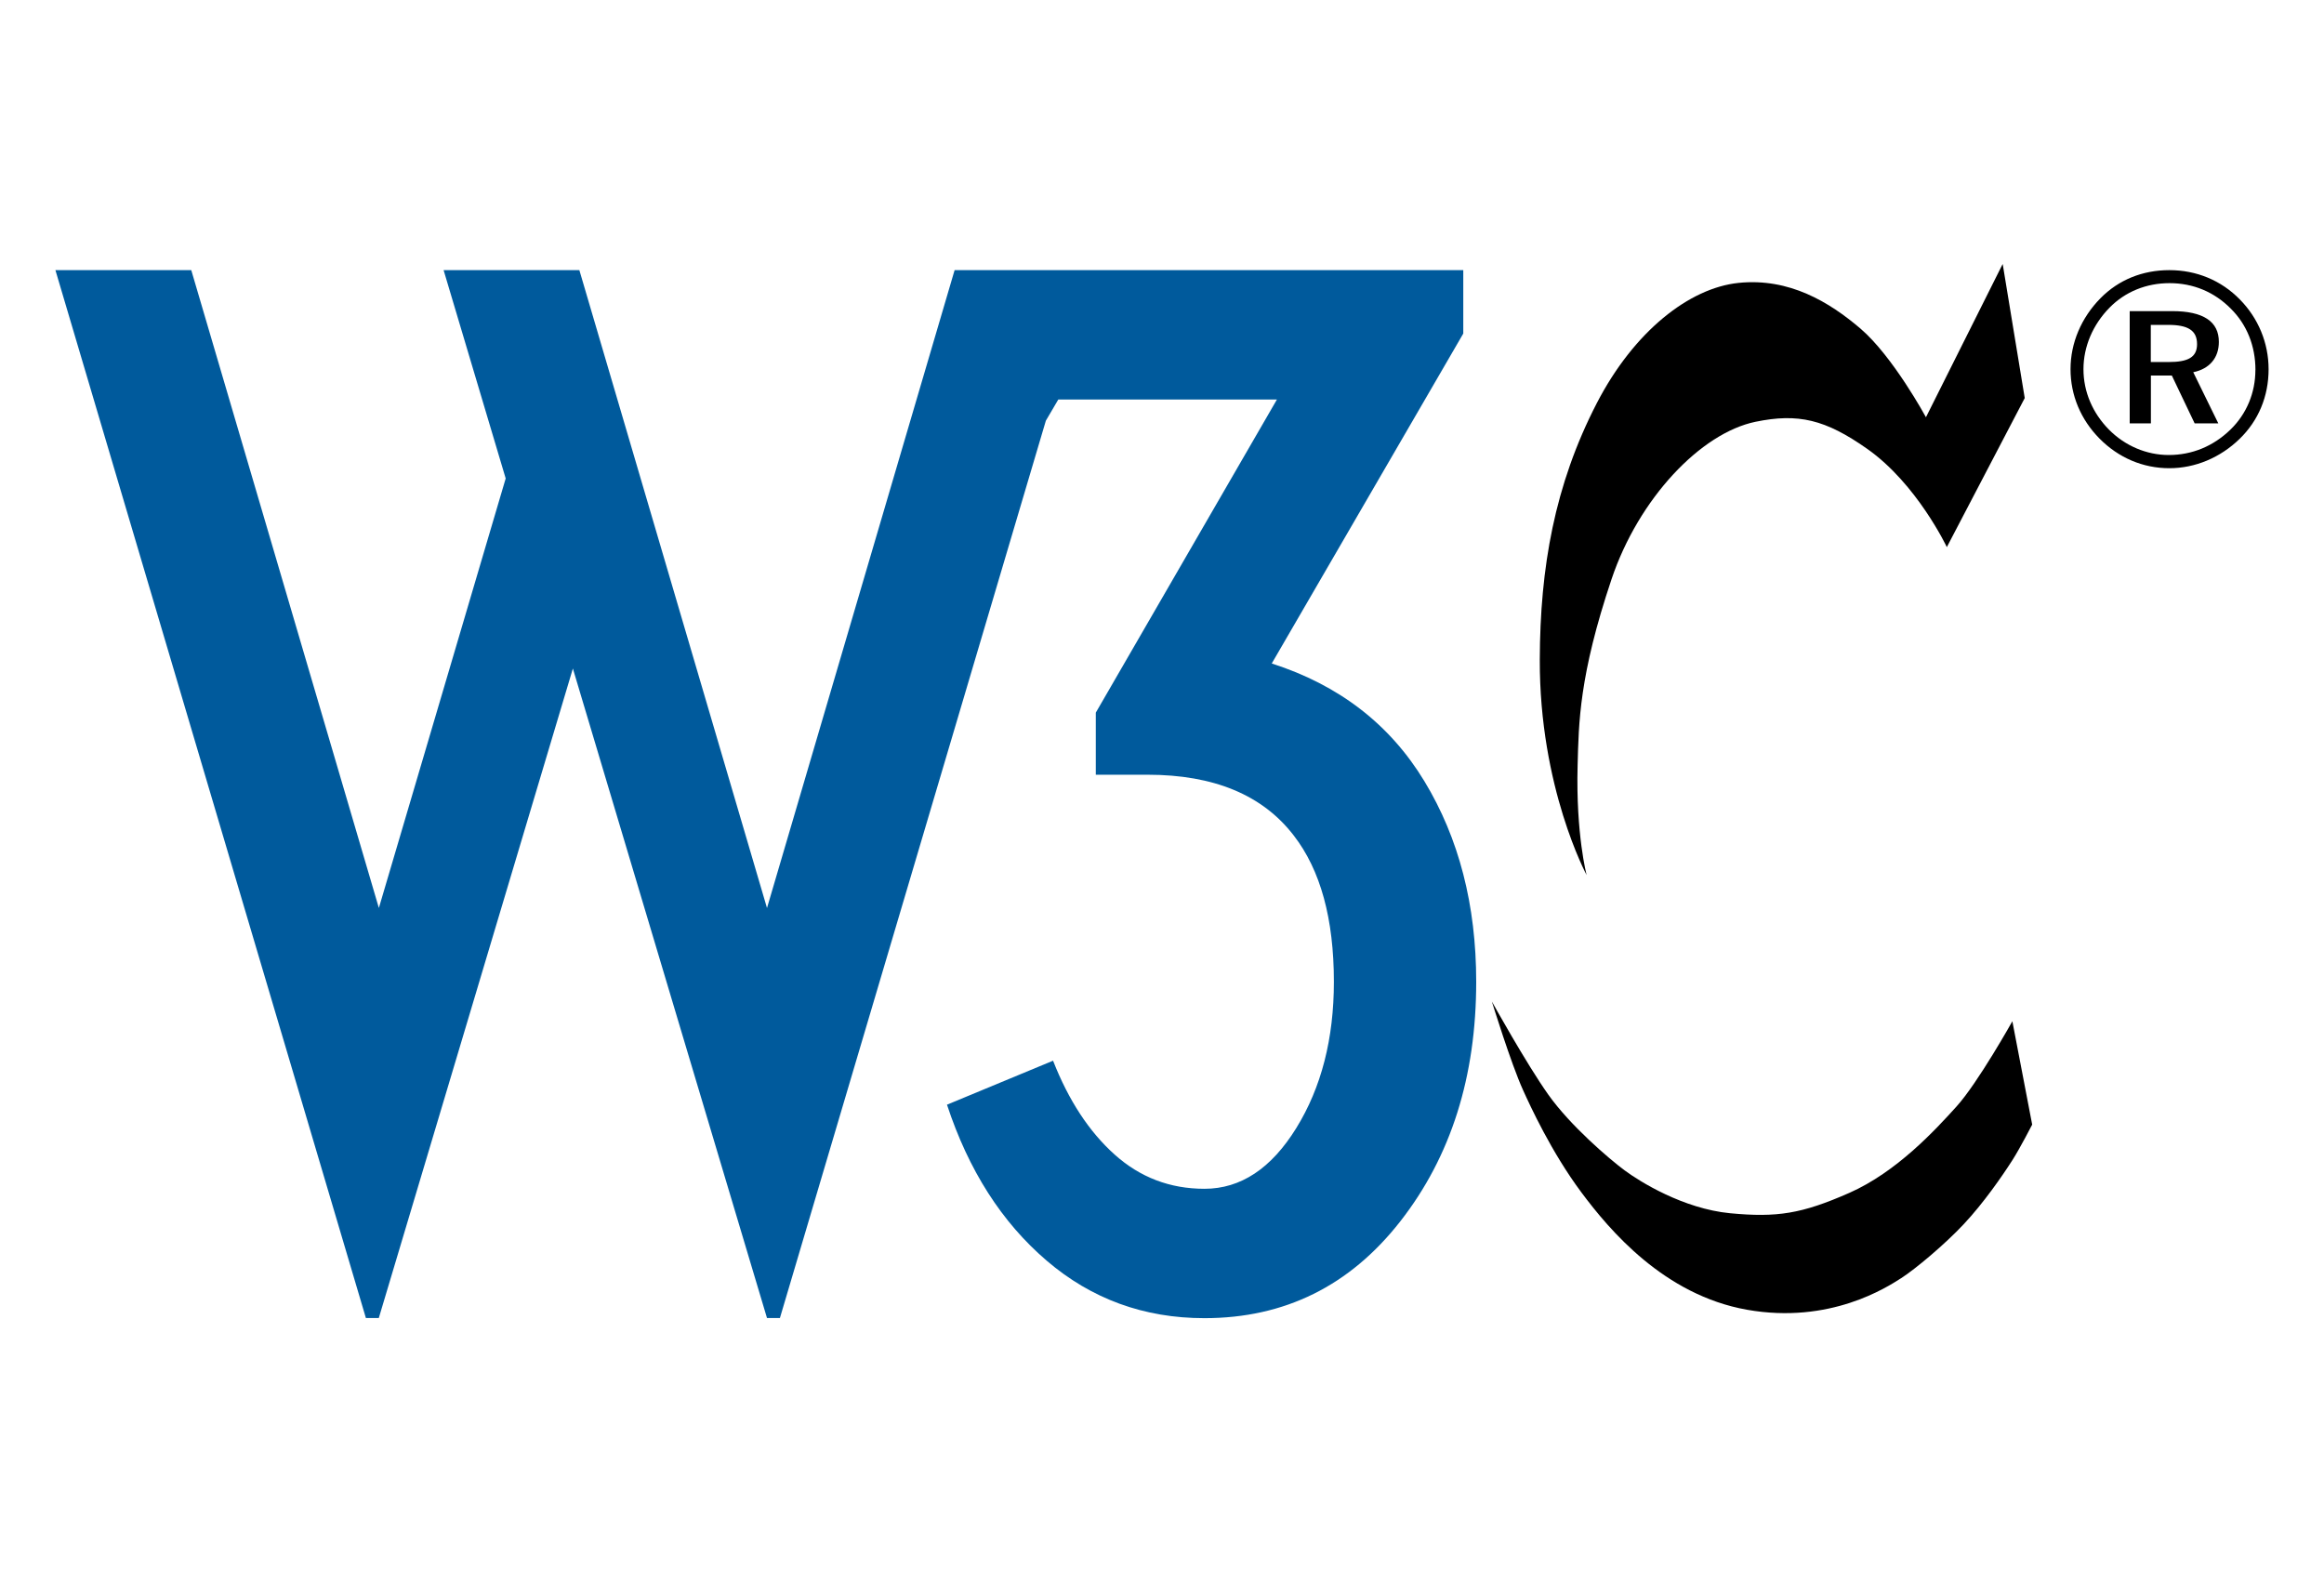
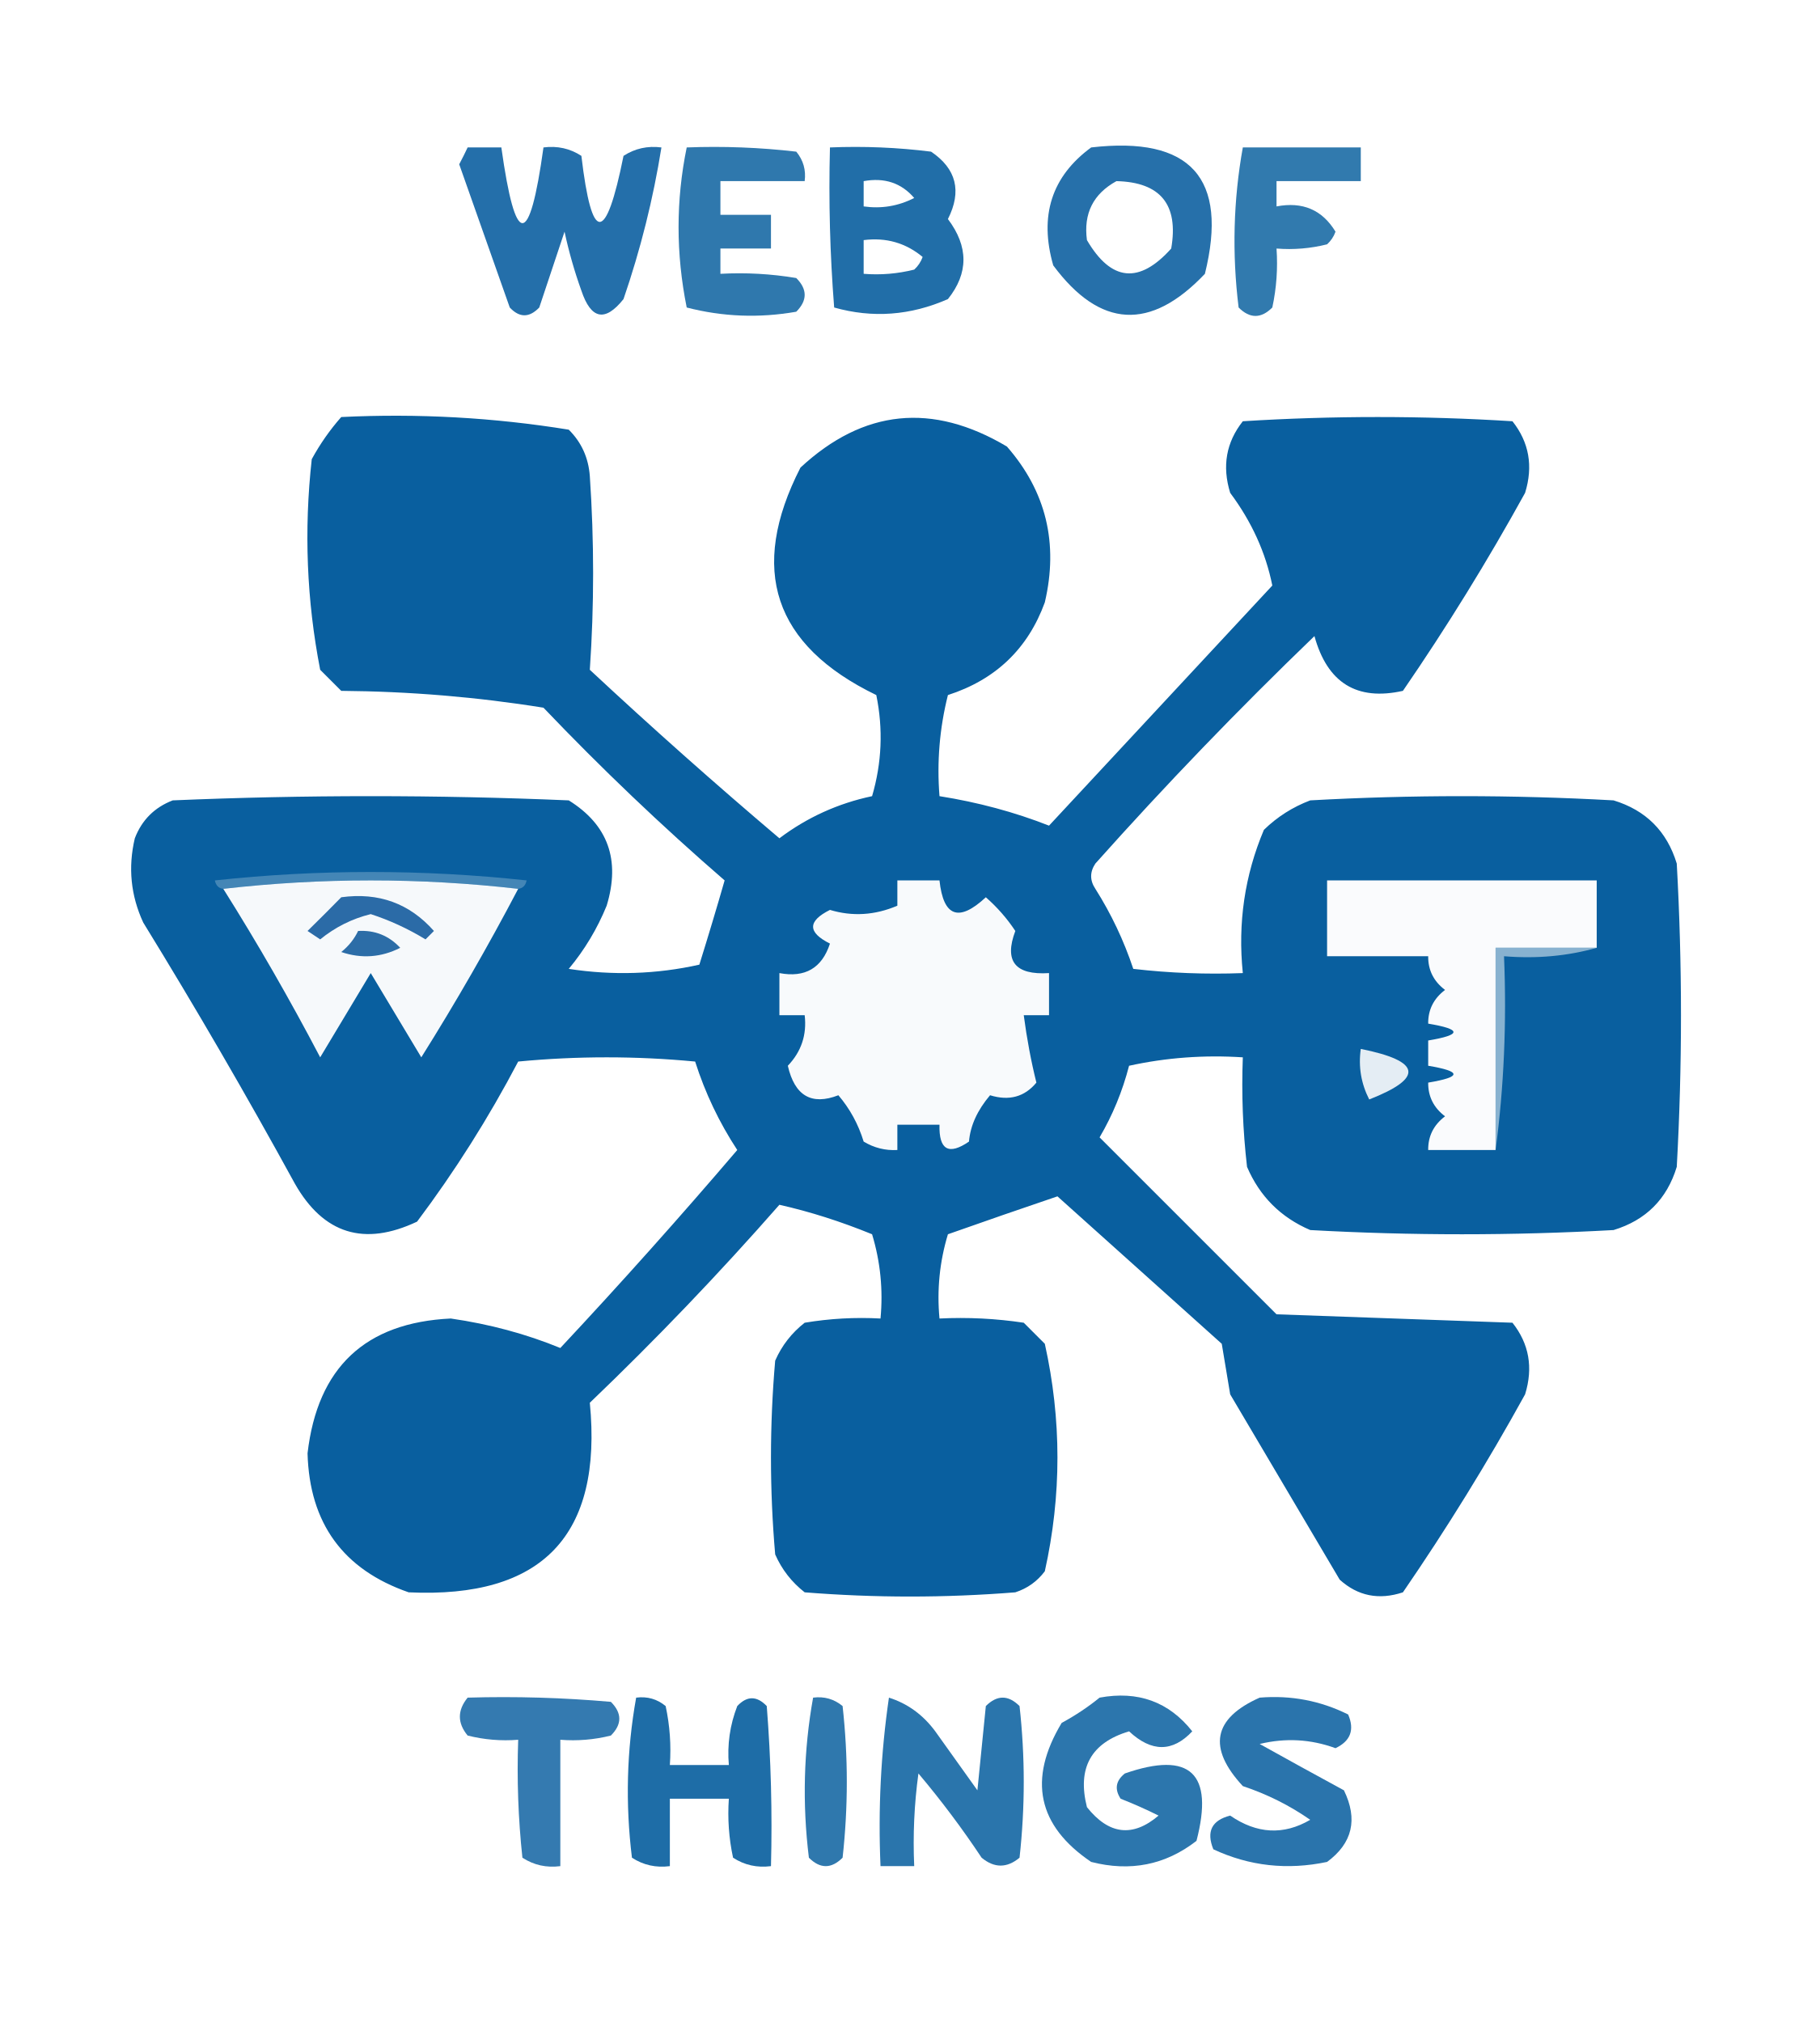
- <svg xmlns="http://www.w3.org/2000/svg" id="Ebene_1" height="143px" width="210px" version="1.1">
-   <path d="m52.352 24.412l16.955 57.643 16.953-57.643h45.964v5.73l-17.307 29.816c6.08 1.949 10.678 5.498 13.795 10.641 3.119 5.146 4.68 11.184 4.68 18.121 0 8.578-2.283 15.787-6.844 21.631s-10.465 8.768-17.713 8.768c-5.458 0-10.211-1.732-14.262-5.201-4.054-3.469-7.054-8.164-9.002-14.09l9.585-3.975c1.404 3.586 3.256 6.412 5.556 8.475 2.299 2.066 5.008 3.1 8.125 3.1 3.271 0 6.041-1.832 8.301-5.494 2.262-3.664 3.393-8.066 3.393-13.215 0-5.691-1.209-10.096-3.623-13.213-2.811-3.662-7.215-5.496-13.216-5.496h-4.674v-5.611l16.367-28.297h-19.755l-1.124 1.914-24.031 81.088h-1.169l-17.54-58.691-17.536 58.691h-1.168l-28.056-94.696h12.276l16.953 57.643 11.46-38.815-5.611-18.826h12.273v-0.004z" fill="#005A9C" />
-   <path d="m196.02 24.412c-2.41 0-4.574 0.869-6.215 2.535-1.74 1.768-2.709 4.051-2.709 6.412s0.922 4.549 2.611 6.266c1.717 1.74 3.928 2.686 6.314 2.686 2.334 0 4.6-0.945 6.361-2.658 1.689-1.641 2.611-3.828 2.611-6.289 0-2.387-0.945-4.623-2.584-6.289-1.7-1.745-3.94-2.663-6.38-2.663zm7.78 9.024c0 2.064-0.799 3.979-2.26 5.393-1.543 1.494-3.457 2.289-5.57 2.289-1.986 0-3.949-0.818-5.418-2.311-1.465-1.494-2.287-3.406-2.287-5.443 0-2.039 0.846-4.027 2.361-5.566 1.416-1.443 3.328-2.211 5.416-2.211 2.139 0 4.051 0.799 5.543 2.311 1.45 1.438 2.22 3.373 2.22 5.538zm-7.53-5.321h-3.826v10.143h1.914v-4.324h1.891l2.063 4.324h2.137l-2.264-4.621c1.465-0.301 2.313-1.293 2.313-2.734 0.01-1.84-1.39-2.788-4.22-2.788zm-0.35 1.244c1.789 0 2.609 0.498 2.609 1.74 0 1.191-0.82 1.617-2.563 1.617h-1.617v-3.357h1.57z" />
-   <path d="m180.97 23.881l1.988 12.09-7.039 13.469s-2.701-5.715-7.191-8.875c-3.781-2.664-6.246-3.244-10.1-2.449-4.949 1.021-10.561 6.938-13.01 14.234-2.93 8.727-2.959 12.953-3.063 16.832-0.164 6.223 0.816 9.896 0.816 9.896s-4.275-7.906-4.234-19.486c0.027-8.268 1.328-15.764 5.152-23.16 3.365-6.504 8.367-10.408 12.807-10.867 4.59-0.473 8.215 1.738 11.02 4.131 2.941 2.516 5.916 8.01 5.916 8.01l6.92-13.825z" />
-   <path d="m181.84 92.289s-3.111 5.563-5.049 7.705c-1.939 2.145-5.408 5.918-9.691 7.807-4.283 1.887-6.529 2.24-10.764 1.836-4.229-0.406-8.16-2.855-9.537-3.877s-4.898-4.029-6.889-6.836c-1.992-2.807-5.102-8.416-5.102-8.416s1.732 5.623 2.82 8.01c0.623 1.375 2.541 5.576 5.266 9.232 2.541 3.41 7.475 9.283 14.973 10.609 7.498 1.328 12.65-2.041 13.926-2.855 1.273-0.814 3.961-3.066 5.664-4.889 1.775-1.896 3.457-4.32 4.385-5.773 0.682-1.063 1.789-3.215 1.789-3.215l-1.79-9.331z" />
+ <svg xmlns="http://www.w3.org/2000/svg" version="1.1" width="216px" height="240px" style="shape-rendering:geometricPrecision; text-rendering:geometricPrecision; image-rendering:optimizeQuality; fill-rule:evenodd; clip-rule:evenodd">
+   <g>
+     <path style="opacity:0.867" fill="#02599d" d="M 55.5,17.5 C 56.833,17.5 58.167,17.5 59.5,17.5C 61.177,29.479 62.843,29.479 64.5,17.5C 66.144,17.287 67.644,17.62 69,18.5C 70.235,28.953 71.901,28.953 74,18.5C 75.356,17.62 76.856,17.287 78.5,17.5C 77.523,23.605 76.023,29.605 74,35.5C 71.81,38.249 70.143,37.915 69,34.5C 68.178,32.212 67.511,29.878 67,27.5C 66,30.5 65,33.5 64,36.5C 62.817,37.731 61.651,37.731 60.5,36.5C 58.5,30.833 56.5,25.167 54.5,19.5C 54.863,18.817 55.196,18.15 55.5,17.5 Z" />
+   </g>
+   <g>
+     <path style="opacity:0.814" fill="#005a9b" d="M 81.5,17.5 C 85.846,17.334 90.179,17.501 94.5,18C 95.337,19.011 95.67,20.178 95.5,21.5C 92.167,21.5 88.833,21.5 85.5,21.5C 85.5,22.833 85.5,24.167 85.5,25.5C 87.5,25.5 89.5,25.5 91.5,25.5C 91.5,26.833 91.5,28.167 91.5,29.5C 89.5,29.5 87.5,29.5 85.5,29.5C 85.5,30.5 85.5,31.5 85.5,32.5C 88.518,32.335 91.518,32.502 94.5,33C 95.833,34.333 95.833,35.667 94.5,37C 90.11,37.772 85.777,37.605 81.5,36.5C 80.21,30.111 80.21,23.778 81.5,17.5 Z" />
+   </g>
+   <g>
+     <path style="opacity:0.868" fill="#00599b" d="M 98.5,17.5 C 102.514,17.334 106.514,17.501 110.5,18C 113.508,20.03 114.174,22.697 112.5,26C 114.959,29.262 114.959,32.429 112.5,35.5C 108.058,37.454 103.558,37.788 99,36.5C 98.501,30.175 98.334,23.842 98.5,17.5 Z M 102.5,21.5 C 104.977,21.051 106.977,21.718 108.5,23.5C 106.604,24.466 104.604,24.799 102.5,24.5C 102.5,23.5 102.5,22.5 102.5,21.5 Z M 102.5,28.5 C 105.157,28.162 107.49,28.829 109.5,30.5C 109.291,31.086 108.957,31.586 108.5,32C 106.527,32.495 104.527,32.662 102.5,32.5C 102.5,31.167 102.5,29.833 102.5,28.5 Z" />
+   </g>
+   <g>
+     <path style="opacity:0.856" fill="#02599c" d="M 129.5,17.5 C 141.308,16.135 145.808,21.135 143,32.5C 136.549,39.31 130.549,38.977 125,31.5C 123.309,25.61 124.809,20.944 129.5,17.5 Z M 132.5,21.5 C 137.734,21.623 139.901,24.29 139,29.5C 135.206,33.741 131.873,33.408 129,28.5C 128.576,25.348 129.743,23.014 132.5,21.5 Z" />
+   </g>
+   <g>
+     <path style="opacity:0.805" fill="#005a9b" d="M 147.5,17.5 C 152.167,17.5 156.833,17.5 161.5,17.5C 161.5,18.833 161.5,20.167 161.5,21.5C 158.167,21.5 154.833,21.5 151.5,21.5C 151.5,22.5 151.5,23.5 151.5,24.5C 154.596,23.907 156.929,24.907 158.5,27.5C 158.291,28.086 157.957,28.586 157.5,29C 155.527,29.495 153.527,29.662 151.5,29.5C 151.663,31.857 151.497,34.19 151,36.5C 149.667,37.833 148.333,37.833 147,36.5C 146.21,30.085 146.376,23.752 147.5,17.5 Z" />
+   </g>
+   <g>
+     <path style="opacity:0.97" fill="#025a9c" d="M 40.5,49.5 C 49.608,49.057 58.608,49.557 67.5,51C 69.004,52.491 69.837,54.324 70,56.5C 70.522,64.206 70.522,71.873 70,79.5C 77.351,86.352 84.851,93.019 92.5,99.5C 95.789,97.022 99.456,95.356 103.5,94.5C 104.66,90.541 104.827,86.541 104,82.5C 91.811,76.599 88.811,67.599 95,55.5C 102.474,48.569 110.64,47.736 119.5,53C 124.146,58.311 125.646,64.478 124,71.5C 121.992,77.007 118.159,80.674 112.5,82.5C 111.509,86.445 111.176,90.445 111.5,94.5C 116.07,95.224 120.404,96.39 124.5,98C 133.333,88.5 142.167,79 151,69.5C 150.218,65.59 148.551,61.924 146,58.5C 145.022,55.331 145.522,52.497 147.5,50C 158.167,49.333 168.833,49.333 179.5,50C 181.478,52.497 181.978,55.331 181,58.5C 176.543,66.584 171.709,74.418 166.5,82C 161.03,83.221 157.53,81.054 156,75.5C 146.969,84.196 138.303,93.196 130,102.5C 129.333,103.5 129.333,104.5 130,105.5C 131.882,108.478 133.382,111.645 134.5,115C 138.821,115.499 143.154,115.666 147.5,115.5C 146.889,109.566 147.722,103.9 150,98.5C 151.579,96.959 153.413,95.792 155.5,95C 167.5,94.333 179.5,94.333 191.5,95C 195.333,96.167 197.833,98.667 199,102.5C 199.667,114.5 199.667,126.5 199,138.5C 197.833,142.333 195.333,144.833 191.5,146C 179.5,146.667 167.5,146.667 155.5,146C 152,144.5 149.5,142 148,138.5C 147.501,134.179 147.334,129.846 147.5,125.5C 142.901,125.2 138.401,125.533 134,126.5C 133.215,129.529 132.049,132.362 130.5,135C 137.434,141.934 144.434,148.934 151.5,156C 160.833,156.333 170.167,156.667 179.5,157C 181.478,159.497 181.978,162.331 181,165.5C 176.543,173.584 171.709,181.418 166.5,189C 163.653,189.944 161.153,189.444 159,187.5C 154.667,180.167 150.333,172.833 146,165.5C 145.667,163.5 145.333,161.5 145,159.5C 138.5,153.667 132,147.833 125.5,142C 121.266,143.434 116.932,144.934 112.5,146.5C 111.513,149.768 111.18,153.102 111.5,156.5C 114.85,156.335 118.183,156.502 121.5,157C 122.333,157.833 123.167,158.667 124,159.5C 126,168.5 126,177.5 124,186.5C 123.097,187.701 121.931,188.535 120.5,189C 112.167,189.667 103.833,189.667 95.5,189C 93.951,187.786 92.784,186.286 92,184.5C 91.333,176.833 91.333,169.167 92,161.5C 92.784,159.714 93.951,158.214 95.5,157C 98.482,156.502 101.482,156.335 104.5,156.5C 104.82,153.102 104.487,149.768 103.5,146.5C 99.788,144.983 96.121,143.816 92.5,143C 85.365,151.136 77.865,158.97 70,166.5C 71.535,182.244 64.368,189.744 48.5,189C 40.728,186.304 36.728,180.804 36.5,172.5C 37.682,162.316 43.349,156.982 53.5,156.5C 58.106,157.165 62.439,158.332 66.5,160C 73.685,152.316 80.685,144.482 87.5,136.5C 85.355,133.232 83.688,129.732 82.5,126C 75.5,125.333 68.5,125.333 61.5,126C 58,132.671 54,139.004 49.5,145C 43.226,147.967 38.392,146.467 35,140.5C 29.253,130.003 23.253,119.67 17,109.5C 15.517,106.298 15.183,102.964 16,99.5C 16.833,97.333 18.333,95.833 20.5,95C 36.167,94.333 51.833,94.333 67.5,95C 72.155,97.897 73.655,102.063 72,107.5C 70.877,110.249 69.377,112.749 67.5,115C 72.751,115.804 77.918,115.637 83,114.5C 84.071,111.068 85.071,107.735 86,104.5C 78.531,98.032 71.364,91.198 64.5,84C 56.603,82.73 48.603,82.063 40.5,82C 39.667,81.167 38.833,80.333 38,79.5C 36.396,71.27 36.063,62.937 37,54.5C 37.997,52.677 39.164,51.01 40.5,49.5 Z" />
+   </g>
+   <g>
+     <path style="opacity:1" fill="#4486b6" d="M 61.5,105.5 C 49.833,104.167 38.167,104.167 26.5,105.5C 25.957,105.44 25.624,105.107 25.5,104.5C 37.833,103.167 50.167,103.167 62.5,104.5C 62.376,105.107 62.043,105.44 61.5,105.5 Z" />
+   </g>
+   <g>
+     <path style="opacity:1" fill="#f6f9fb" d="M 61.5,105.5 C 57.931,112.302 54.098,118.969 50,125.5C 48,122.167 46,118.833 44,115.5C 42,118.833 40,122.167 38,125.5C 34.408,118.643 30.574,111.976 26.5,105.5C 38.167,104.167 49.833,104.167 61.5,105.5 Z" />
+   </g>
+   <g>
+     <path style="opacity:1" fill="#f8fafc" d="M 106.5,104.5 C 108.167,104.5 109.833,104.5 111.5,104.5C 111.959,108.82 113.792,109.487 117,106.5C 118.353,107.685 119.52,109.019 120.5,110.5C 119.146,114.09 120.479,115.756 124.5,115.5C 124.5,117.167 124.5,118.833 124.5,120.5C 123.5,120.5 122.5,120.5 121.5,120.5C 121.868,123.288 122.368,125.954 123,128.5C 121.597,130.198 119.764,130.698 117.5,130C 115.993,131.778 115.16,133.611 115,135.5C 112.589,137.153 111.422,136.487 111.5,133.5C 109.833,133.5 108.167,133.5 106.5,133.5C 106.5,134.5 106.5,135.5 106.5,136.5C 105.07,136.579 103.736,136.246 102.5,135.5C 101.866,133.433 100.866,131.6 99.5,130C 96.315,131.234 94.315,130.068 93.5,126.5C 95.105,124.821 95.771,122.821 95.5,120.5C 94.5,120.5 93.5,120.5 92.5,120.5C 92.5,118.833 92.5,117.167 92.5,115.5C 95.55,116.077 97.55,114.91 98.5,112C 95.833,110.667 95.833,109.333 98.5,108C 101.171,108.806 103.838,108.639 106.5,107.5C 106.5,106.5 106.5,105.5 106.5,104.5 Z" />
+   </g>
+   <g>
+     <path style="opacity:1" fill="#fafbfd" d="M 189.5,112.5 C 185.5,112.5 181.5,112.5 177.5,112.5C 177.5,120.5 177.5,128.5 177.5,136.5C 174.833,136.5 172.167,136.5 169.5,136.5C 169.48,134.857 170.147,133.524 171.5,132.5C 170.147,131.476 169.48,130.143 169.5,128.5C 173.5,127.833 173.5,127.167 169.5,126.5C 169.5,125.5 169.5,124.5 169.5,123.5C 173.5,122.833 173.5,122.167 169.5,121.5C 169.48,119.857 170.147,118.524 171.5,117.5C 170.147,116.476 169.48,115.143 169.5,113.5C 165.5,113.5 161.5,113.5 157.5,113.5C 157.5,110.5 157.5,107.5 157.5,104.5C 168.167,104.5 178.833,104.5 189.5,104.5C 189.5,107.167 189.5,109.833 189.5,112.5 Z" />
+   </g>
+   <g>
+     <path style="opacity:1" fill="#2b6ba7" d="M 40.5,106.5 C 44.937,105.892 48.603,107.225 51.5,110.5C 51.167,110.833 50.833,111.167 50.5,111.5C 48.415,110.229 46.248,109.229 44,108.5C 41.783,109.047 39.783,110.047 38,111.5C 37.5,111.167 37,110.833 36.5,110.5C 37.867,109.16 39.2,107.827 40.5,106.5 Z" />
+   </g>
+   <g>
+     <path style="opacity:1" fill="#2c6da7" d="M 42.5,110.5 C 44.483,110.383 46.15,111.05 47.5,112.5C 45.235,113.647 42.902,113.814 40.5,113C 41.38,112.292 42.047,111.458 42.5,110.5 Z" />
+   </g>
+   <g>
+     <path style="opacity:1" fill="#88b2d0" d="M 189.5,112.5 C 186.038,113.482 182.371,113.815 178.5,113.5C 178.825,121.352 178.492,129.018 177.5,136.5C 177.5,128.5 177.5,120.5 177.5,112.5C 181.5,112.5 185.5,112.5 189.5,112.5 Z" />
+   </g>
+   <g>
+     <path style="opacity:1" fill="#e4edf4" d="M 161.5,124.5 C 168.684,125.944 169.018,127.944 162.5,130.5C 161.534,128.604 161.201,126.604 161.5,124.5 Z" />
+   </g>
+   <g>
+     <path style="opacity:0.797" fill="#01599c" d="M 55.5,201.5 C 61.176,201.334 66.843,201.501 72.5,202C 73.833,203.333 73.833,204.667 72.5,206C 70.527,206.495 68.527,206.662 66.5,206.5C 66.5,211.5 66.5,216.5 66.5,221.5C 64.856,221.714 63.356,221.38 62,220.5C 61.501,215.845 61.334,211.179 61.5,206.5C 59.473,206.662 57.473,206.495 55.5,206C 54.272,204.51 54.272,203.01 55.5,201.5 Z" />
+   </g>
+   <g>
+     <path style="opacity:0.882" fill="#005a9b" d="M 75.5,201.5 C 76.822,201.33 77.989,201.663 79,202.5C 79.497,204.81 79.663,207.143 79.5,209.5C 81.833,209.5 84.167,209.5 86.5,209.5C 86.292,207.08 86.626,204.747 87.5,202.5C 88.651,201.269 89.817,201.269 91,202.5C 91.499,208.825 91.666,215.158 91.5,221.5C 89.856,221.714 88.356,221.38 87,220.5C 86.503,218.19 86.337,215.857 86.5,213.5C 84.167,213.5 81.833,213.5 79.5,213.5C 79.5,216.167 79.5,218.833 79.5,221.5C 77.856,221.714 76.356,221.38 75,220.5C 74.21,214.085 74.376,207.752 75.5,201.5 Z" />
+   </g>
+   <g>
+     <path style="opacity:0.814" fill="#00599b" d="M 96.5,201.5 C 97.822,201.33 98.989,201.663 100,202.5C 100.667,208.5 100.667,214.5 100,220.5C 98.667,221.833 97.333,221.833 96,220.5C 95.21,214.085 95.376,207.752 96.5,201.5 Z" />
+   </g>
+   <g>
+     <path style="opacity:0.836" fill="#015a9c" d="M 105.5,201.5 C 107.716,202.203 109.549,203.536 111,205.5C 112.667,207.833 114.333,210.167 116,212.5C 116.333,209.167 116.667,205.833 117,202.5C 118.333,201.167 119.667,201.167 121,202.5C 121.667,208.5 121.667,214.5 121,220.5C 119.506,221.747 118.006,221.747 116.5,220.5C 114.192,217.025 111.692,213.692 109,210.5C 108.501,214.152 108.335,217.818 108.5,221.5C 107.167,221.5 105.833,221.5 104.5,221.5C 104.207,214.745 104.54,208.078 105.5,201.5 Z" />
+   </g>
+   <g>
+     <path style="opacity:0.829" fill="#015a9c" d="M 130.5,201.5 C 135.06,200.658 138.727,201.991 141.5,205.5C 139.166,207.987 136.666,207.987 134,205.5C 129.49,206.849 127.823,209.849 129,214.5C 131.604,217.774 134.437,218.107 137.5,215.5C 136.009,214.756 134.509,214.09 133,213.5C 132.251,212.365 132.417,211.365 133.5,210.5C 141.258,207.806 144.092,210.473 142,218.5C 138.319,221.36 134.152,222.193 129.5,221C 123.141,216.701 121.975,211.201 126,204.5C 127.652,203.601 129.152,202.601 130.5,201.5 Z" />
+   </g>
+   <g>
+     <path style="opacity:0.837" fill="#01599c" d="M 149.5,201.5 C 153.215,201.196 156.715,201.863 160,203.5C 160.783,205.319 160.283,206.652 158.5,207.5C 155.562,206.425 152.562,206.259 149.5,207C 152.789,208.833 156.122,210.666 159.5,212.5C 161.179,215.946 160.512,218.779 157.5,221C 152.771,221.996 148.271,221.496 144,219.5C 143.146,217.393 143.812,216.059 146,215.5C 149.171,217.681 152.338,217.848 155.5,216C 153.044,214.289 150.377,212.956 147.5,212C 143.297,207.464 143.964,203.964 149.5,201.5 Z" />
+   </g>
</svg>
